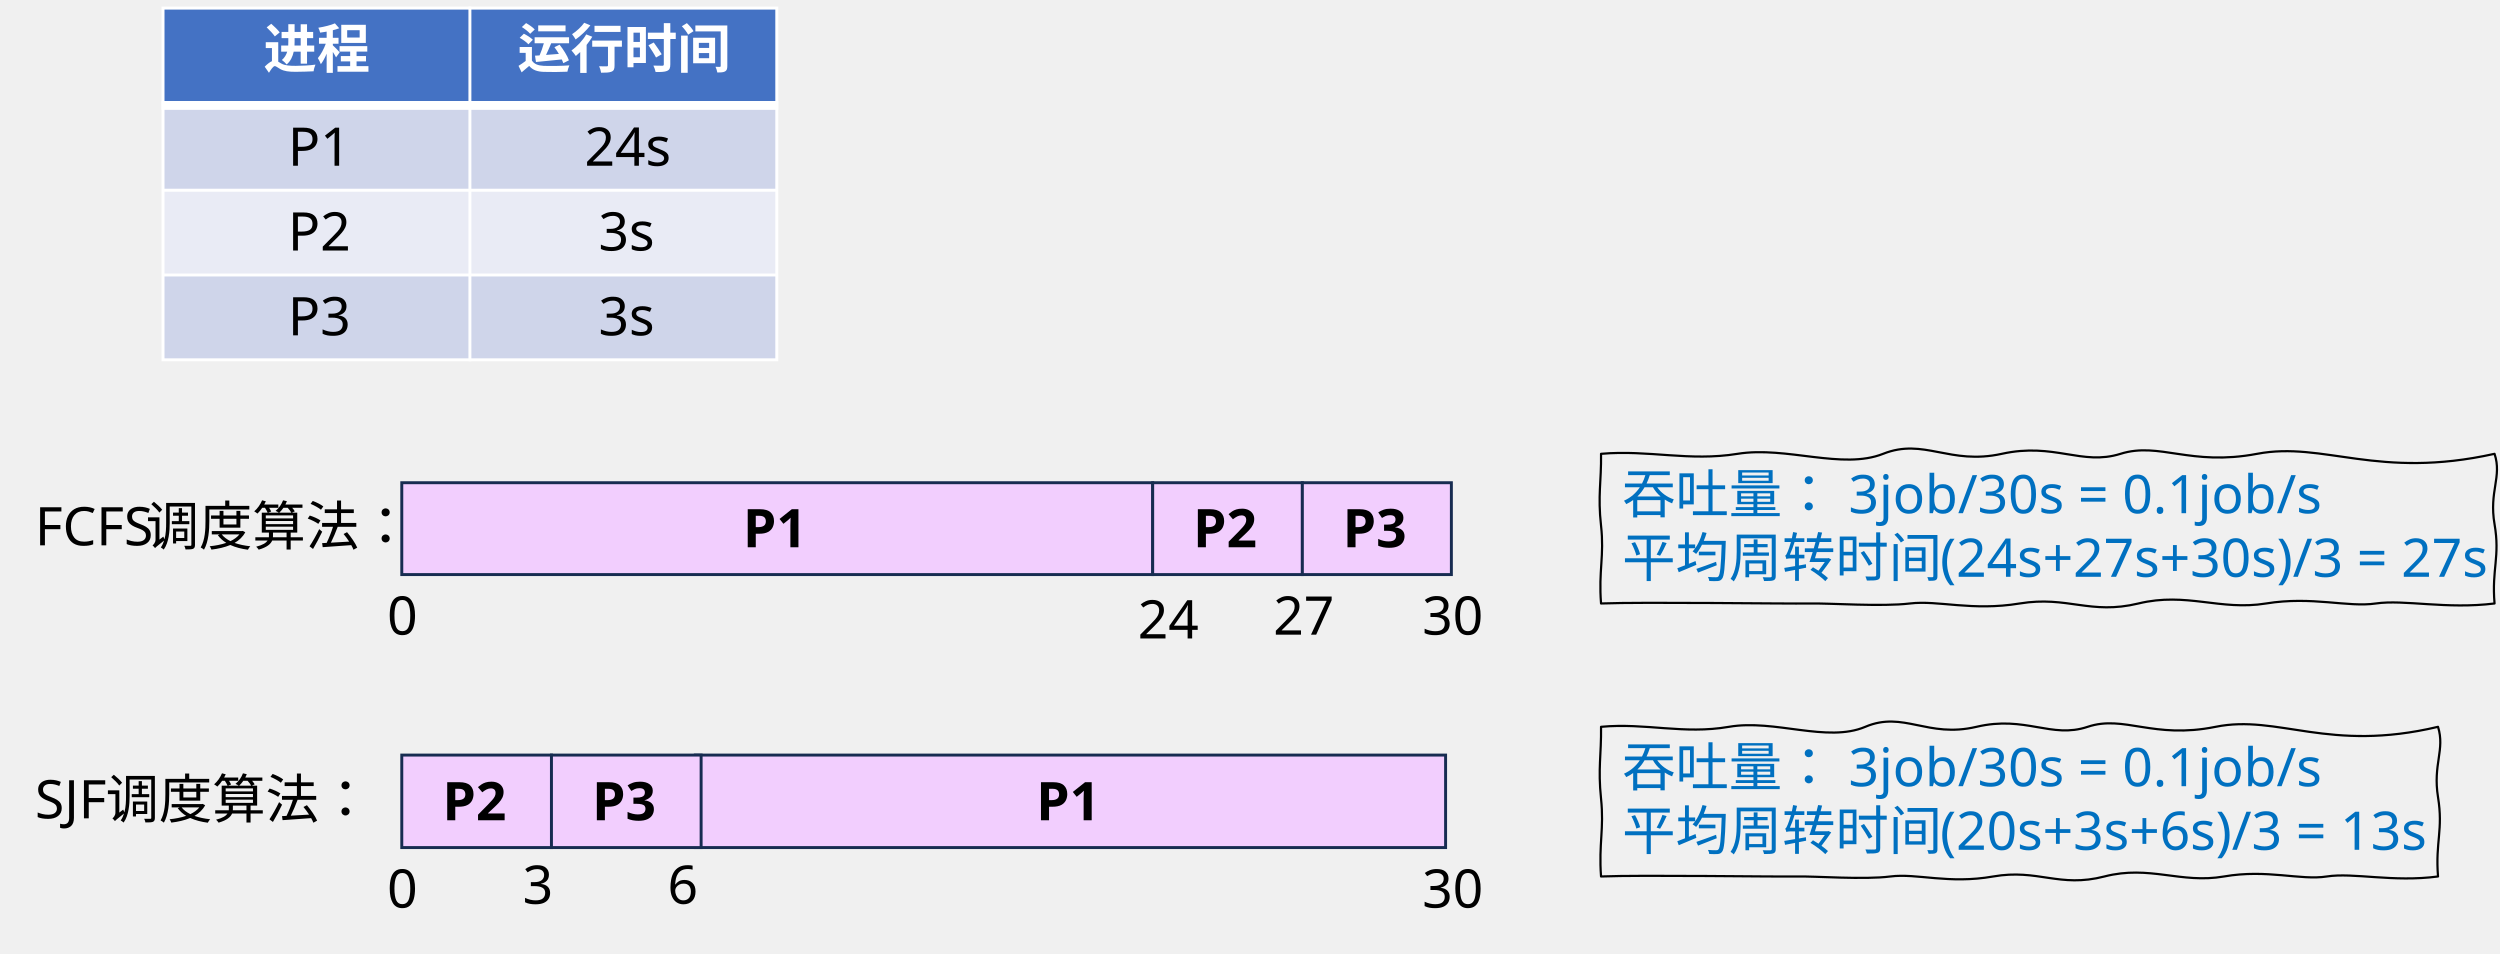
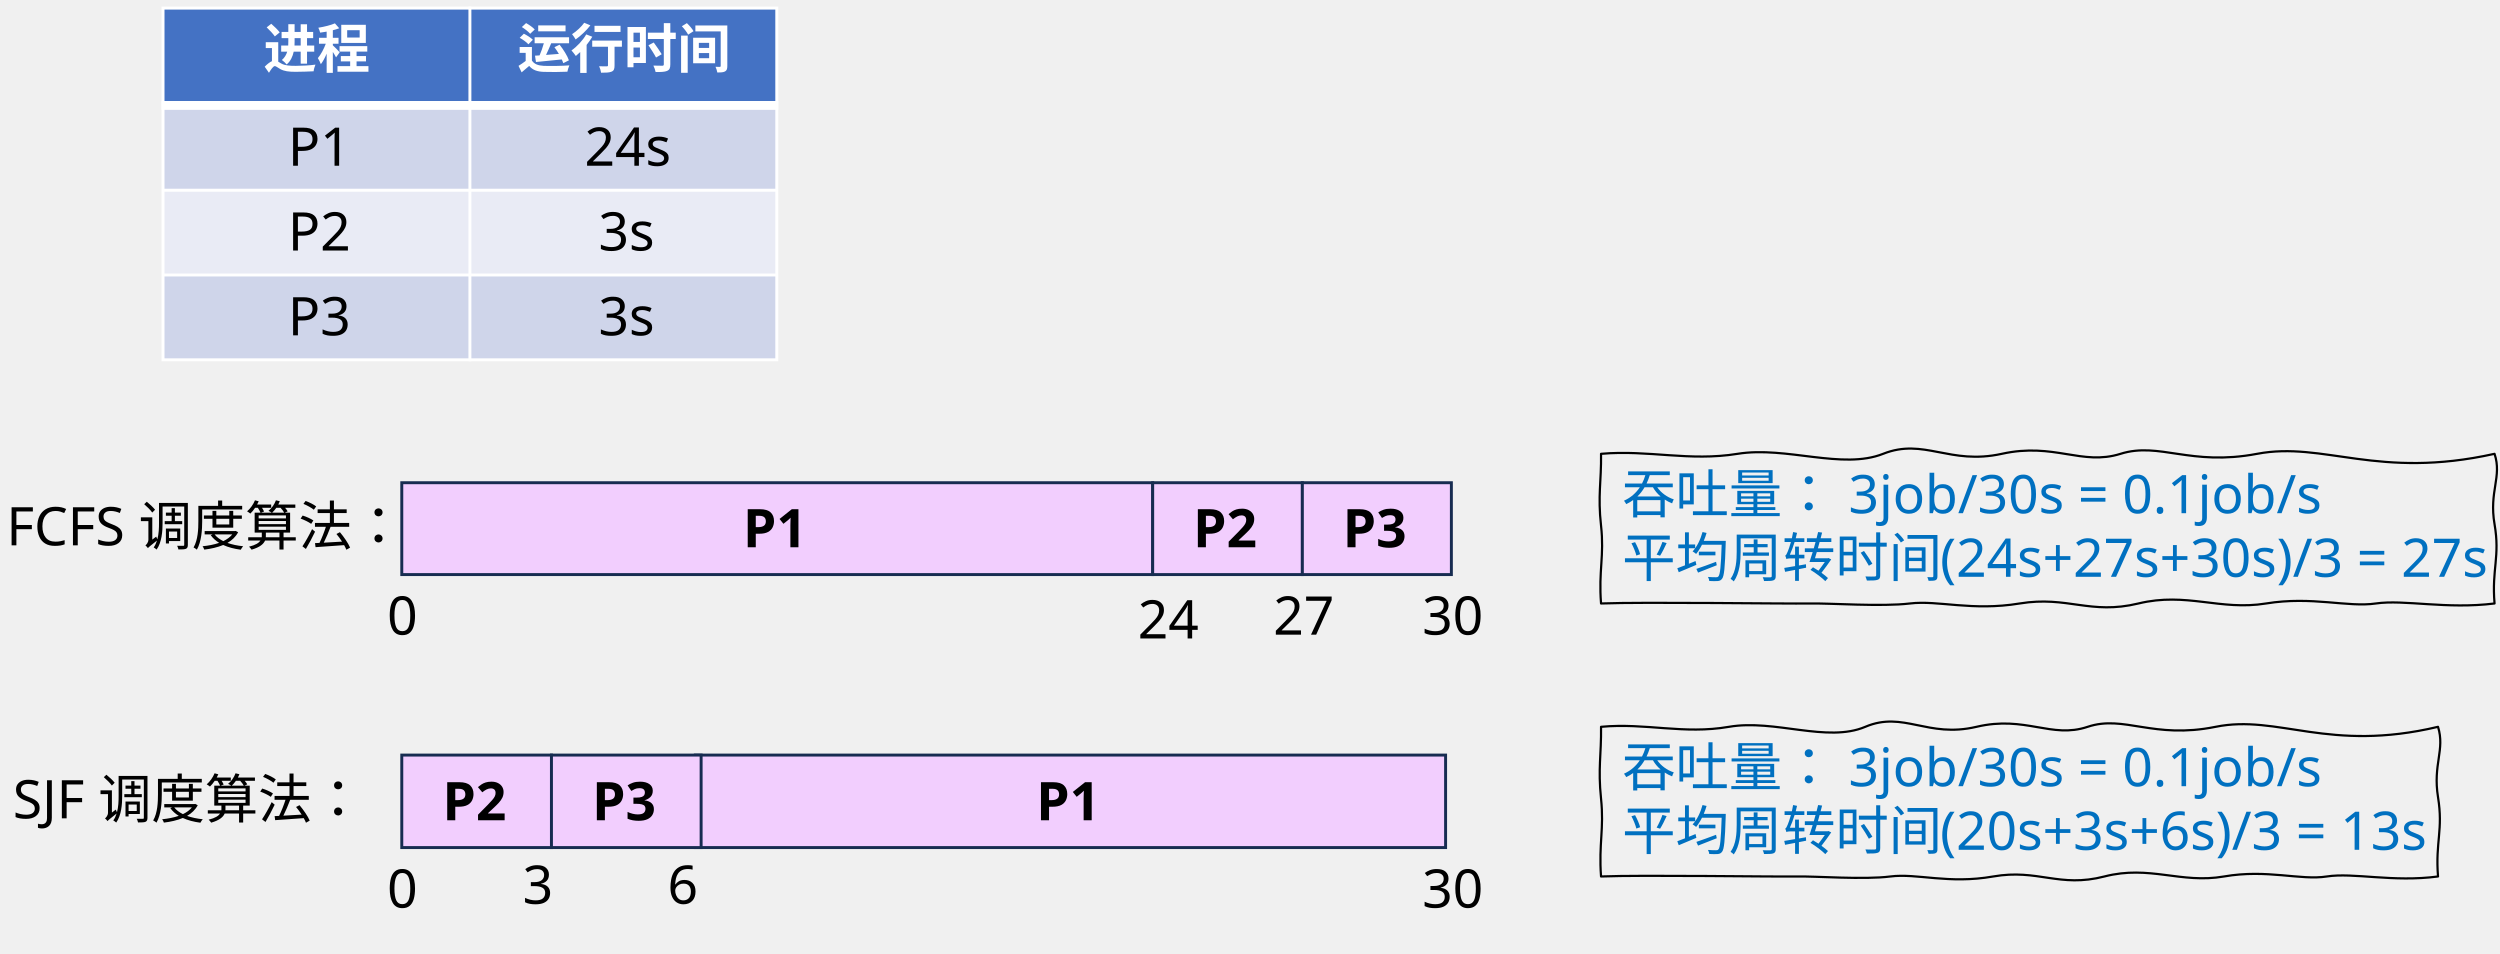
<svg xmlns="http://www.w3.org/2000/svg" xml:space="preserve" width="3892" height="1485" overflow="hidden">
  <path fill="#4472c4" fill-rule="evenodd" d="M253.803 12.605h477.745v151.549H253.803ZM731.548 12.605h477.742v151.549H731.548Z" />
  <path fill="#cfd5ea" fill-rule="evenodd" d="M253.803 164.154h477.745v132H253.803ZM731.548 164.154h477.742v132H731.548Z" />
  <path fill="#e9ebf5" fill-rule="evenodd" d="M253.803 296.154h477.745v132H253.803ZM731.548 296.154h477.742v132H731.548Z" />
  <path fill="#cfd5ea" fill-rule="evenodd" d="M253.803 428.154h477.745v132H253.803ZM731.548 428.154h477.742v132H731.548Z" />
  <path fill="none" stroke="#fff" stroke-linejoin="round" stroke-miterlimit="10" stroke-width="4.583" d="M731.548 10.314v552.132" />
  <path fill="none" stroke="#fff" stroke-linejoin="round" stroke-miterlimit="10" stroke-width="13.75" d="M251.511 164.154h960.079" />
  <path fill="none" stroke="#fff" stroke-linejoin="round" stroke-miterlimit="10" stroke-width="4.583" d="M251.511 296.154h960.079M251.511 428.154h960.079M253.803 10.314v552.132M1209.29 10.314v552.132M251.511 12.605h960.079M251.511 560.154h960.079" />
  <text fill="#fff" font-family="DengXian,DengXian_MSFontService,sans-serif" font-size="83" font-weight="700" transform="translate(805.421 106)">运行时间</text>
  <text fill="#fff" font-family="DengXian,DengXian_MSFontService,sans-serif" font-size="83" font-weight="700" transform="translate(410.175 106)">进程</text>
  <text font-family="DengXian,DengXian_MSFontService,sans-serif" font-size="83" font-weight="400" transform="translate(909.978 258)">24s</text>
  <text font-family="DengXian,DengXian_MSFontService,sans-serif" font-size="83" font-weight="400" transform="translate(448.274 258)">P1</text>
  <text font-family="DengXian,DengXian_MSFontService,sans-serif" font-size="83" font-weight="400" transform="translate(931.749 390)">3s</text>
  <text font-family="DengXian,DengXian_MSFontService,sans-serif" font-size="83" font-weight="400" transform="translate(448.274 390)">P2</text>
  <text font-family="DengXian,DengXian_MSFontService,sans-serif" font-size="83" font-weight="400" transform="translate(931.749 522)">3s</text>
  <text font-family="DengXian,DengXian_MSFontService,sans-serif" font-size="83" font-weight="400" transform="translate(448.274 522)">P3</text>
  <path fill="#f2cefe" stroke="#172c51" stroke-miterlimit="8" stroke-width="4.583" d="M625.5 751.5h1169v143h-1169z" />
  <text font-family="Microsoft YaHei,Microsoft YaHei_MSFontService,sans-serif" font-size="83" font-weight="700" transform="translate(1156.59 852)">P1</text>
  <text font-family="DengXian,DengXian_MSFontService,sans-serif" font-size="83" font-weight="400" transform="translate(602.694 988)">0</text>
  <text font-family="DengXian,DengXian_MSFontService,sans-serif" font-size="83" font-weight="400" transform="translate(1771.28 994)">24</text>
  <path fill="#f2cefe" stroke="#172c51" stroke-miterlimit="8" stroke-width="4.583" d="M1794.5 751.5h233v143h-233z" />
  <text font-family="Microsoft YaHei,Microsoft YaHei_MSFontService,sans-serif" font-size="83" font-weight="700" transform="translate(1857.35 852)">P2</text>
  <path fill="#f2cefe" stroke="#172c51" stroke-miterlimit="8" stroke-width="4.583" d="M2027.5 751.5h232v143h-232z" />
  <text font-family="Microsoft YaHei,Microsoft YaHei_MSFontService,sans-serif" font-size="83" font-weight="700" transform="translate(2090.29 852)">P3</text>
  <text font-family="DengXian,DengXian_MSFontService,sans-serif" font-size="83" font-weight="400" transform="translate(1982.24 988)">27</text>
  <text font-family="DengXian,DengXian_MSFontService,sans-serif" font-size="83" font-weight="400" transform="translate(2214.11 988)">30</text>
-   <text font-family="DengXian,DengXian_MSFontService,sans-serif" font-size="83" font-weight="400" transform="translate(54.418 849)">FCFS</text>
-   <text font-family="DengXian,DengXian_MSFontService,sans-serif" font-size="83" font-weight="400" transform="translate(226.865 849)">调度算法：</text>
+   <text font-family="DengXian,DengXian_MSFontService,sans-serif" font-size="83" font-weight="400" transform="translate(10 849)">FCFS 调度算法：</text>
  <path fill="#f2cefe" stroke="#172c51" stroke-miterlimit="8" stroke-width="4.583" d="M1082.5 1175.5h1168v144h-1168z" />
  <text font-family="Microsoft YaHei,Microsoft YaHei_MSFontService,sans-serif" font-size="83" font-weight="700" transform="translate(1613.13 1277)">P1</text>
  <text font-family="DengXian,DengXian_MSFontService,sans-serif" font-size="83" font-weight="400" transform="translate(602.694 1413)">0</text>
  <text font-family="DengXian,DengXian_MSFontService,sans-serif" font-size="83" font-weight="400" transform="translate(813.652 1407)">3</text>
  <path fill="#f2cefe" stroke="#172c51" stroke-miterlimit="8" stroke-width="4.583" d="M625.5 1175.5h233v144h-233z" />
  <text font-family="Microsoft YaHei,Microsoft YaHei_MSFontService,sans-serif" font-size="83" font-weight="700" transform="translate(688.762 1277)">P2</text>
  <path fill="#f2cefe" stroke="#172c51" stroke-miterlimit="8" stroke-width="4.583" d="M858.5 1175.5h233v144h-233z" />
  <text font-family="Microsoft YaHei,Microsoft YaHei_MSFontService,sans-serif" font-size="83" font-weight="700" transform="translate(921.703 1277)">P3</text>
  <text font-family="DengXian,DengXian_MSFontService,sans-serif" font-size="83" font-weight="400" transform="translate(1039.21 1407)">6</text>
  <text font-family="DengXian,DengXian_MSFontService,sans-serif" font-size="83" font-weight="400" transform="translate(2214.11 1413)">30</text>
  <path fill="none" stroke="#000" stroke-linejoin="round" stroke-miterlimit="10" stroke-width="3.438" d="M2492.5 1131.5c70.19-6.47 128.03 12.27 199.17 0s152.5 25.33 212.21 0c59.7-25.33 96.63 18.03 173.11 0s116.47 19.04 173.11 0c56.65-19.04 101.85 19.74 199.17 0 97.33-19.74 175.79 40.55 346.23 0 11.16 35.93-8.27 58.44 0 109.51s-4.24 69.54 0 123.49c-70.08 9.34-131.89-6.47-173.11 0s-92.86-11.71-160.09 0c-67.22 11.71-115.71-18.21-186.14 0-70.42 18.21-103.29-12.26-173.11 0-69.83 12.26-118.58-5.33-160.08 0-41.51 5.33-116.8-.68-147.06 0-30.25.68-240.12-2.65-303.41 0-3.73-51.22 4.93-73.82 0-121.16s.56-67.94 0-111.84Z" />
  <text fill="#0070c0" font-family="DengXian,DengXian_MSFontService,sans-serif" font-size="83" font-weight="400" transform="translate(2525.41 1224)">吞吐量：</text>
  <text fill="#0070c0" font-family="DengXian,DengXian_MSFontService,sans-serif" font-size="83" font-weight="400" transform="translate(2877.75 1224)">3job/30s = 0.1job/s</text>
  <text fill="#0070c0" font-family="DengXian,DengXian_MSFontService,sans-serif" font-size="83" font-weight="400" transform="translate(2525.41 1323)">平均周转时间</text>
  <text fill="#0070c0" font-family="DengXian,DengXian_MSFontService,sans-serif" font-size="83" font-weight="400" transform="translate(3020.41 1323)">(20s+3s+6s)/3 = 13s</text>
-   <text font-family="DengXian,DengXian_MSFontService,sans-serif" font-size="83" font-weight="400" transform="translate(54.418 1274)">SJF</text>
-   <text font-family="DengXian,DengXian_MSFontService,sans-serif" font-size="83" font-weight="400" transform="translate(164.418 1274)">调度算法：</text>
+   <text font-family="DengXian,DengXian_MSFontService,sans-serif" font-size="83" font-weight="400" transform="translate(20 1274)">SJF 调度算法：</text>
  <path fill="none" stroke="#000" stroke-linejoin="round" stroke-miterlimit="10" stroke-width="3.438" d="M2492.5 706.5c74.93-6.467 136.68 12.271 212.62 0 75.95-12.271 162.8 25.334 226.54 0s103.16 18.025 184.8 0c81.65-18.025 124.34 19.042 184.81 0s108.73 19.742 212.62 0c103.9-19.742 187.66 40.546 369.61 0 11.92 35.932-8.83 58.442 0 109.51s-4.52 69.54 0 123.49c-74.81 9.34-140.8-6.47-184.8 0-44.01 6.47-99.14-11.71-170.9 0s-123.53-18.21-198.71 0-110.27-12.26-184.81 0-126.58-5.33-170.89 0-124.69-.68-156.99 0c-32.29.68-256.34-2.65-323.9 0-3.99-51.22 5.27-73.816 0-121.16s.59-67.937 0-111.84Z" />
  <text fill="#0070c0" font-family="DengXian,DengXian_MSFontService,sans-serif" font-size="83" font-weight="400" transform="translate(2525.41 799)">吞吐量：</text>
  <text fill="#0070c0" font-family="DengXian,DengXian_MSFontService,sans-serif" font-size="83" font-weight="400" transform="translate(2877.75 799)">3job/30s = 0.1job/s</text>
  <text fill="#0070c0" font-family="DengXian,DengXian_MSFontService,sans-serif" font-size="83" font-weight="400" transform="translate(2525.41 898)">平均周转时间</text>
  <text fill="#0070c0" font-family="DengXian,DengXian_MSFontService,sans-serif" font-size="83" font-weight="400" transform="translate(3020.41 898)">(24s+27s+30s)/3 = 27s</text>
</svg>
